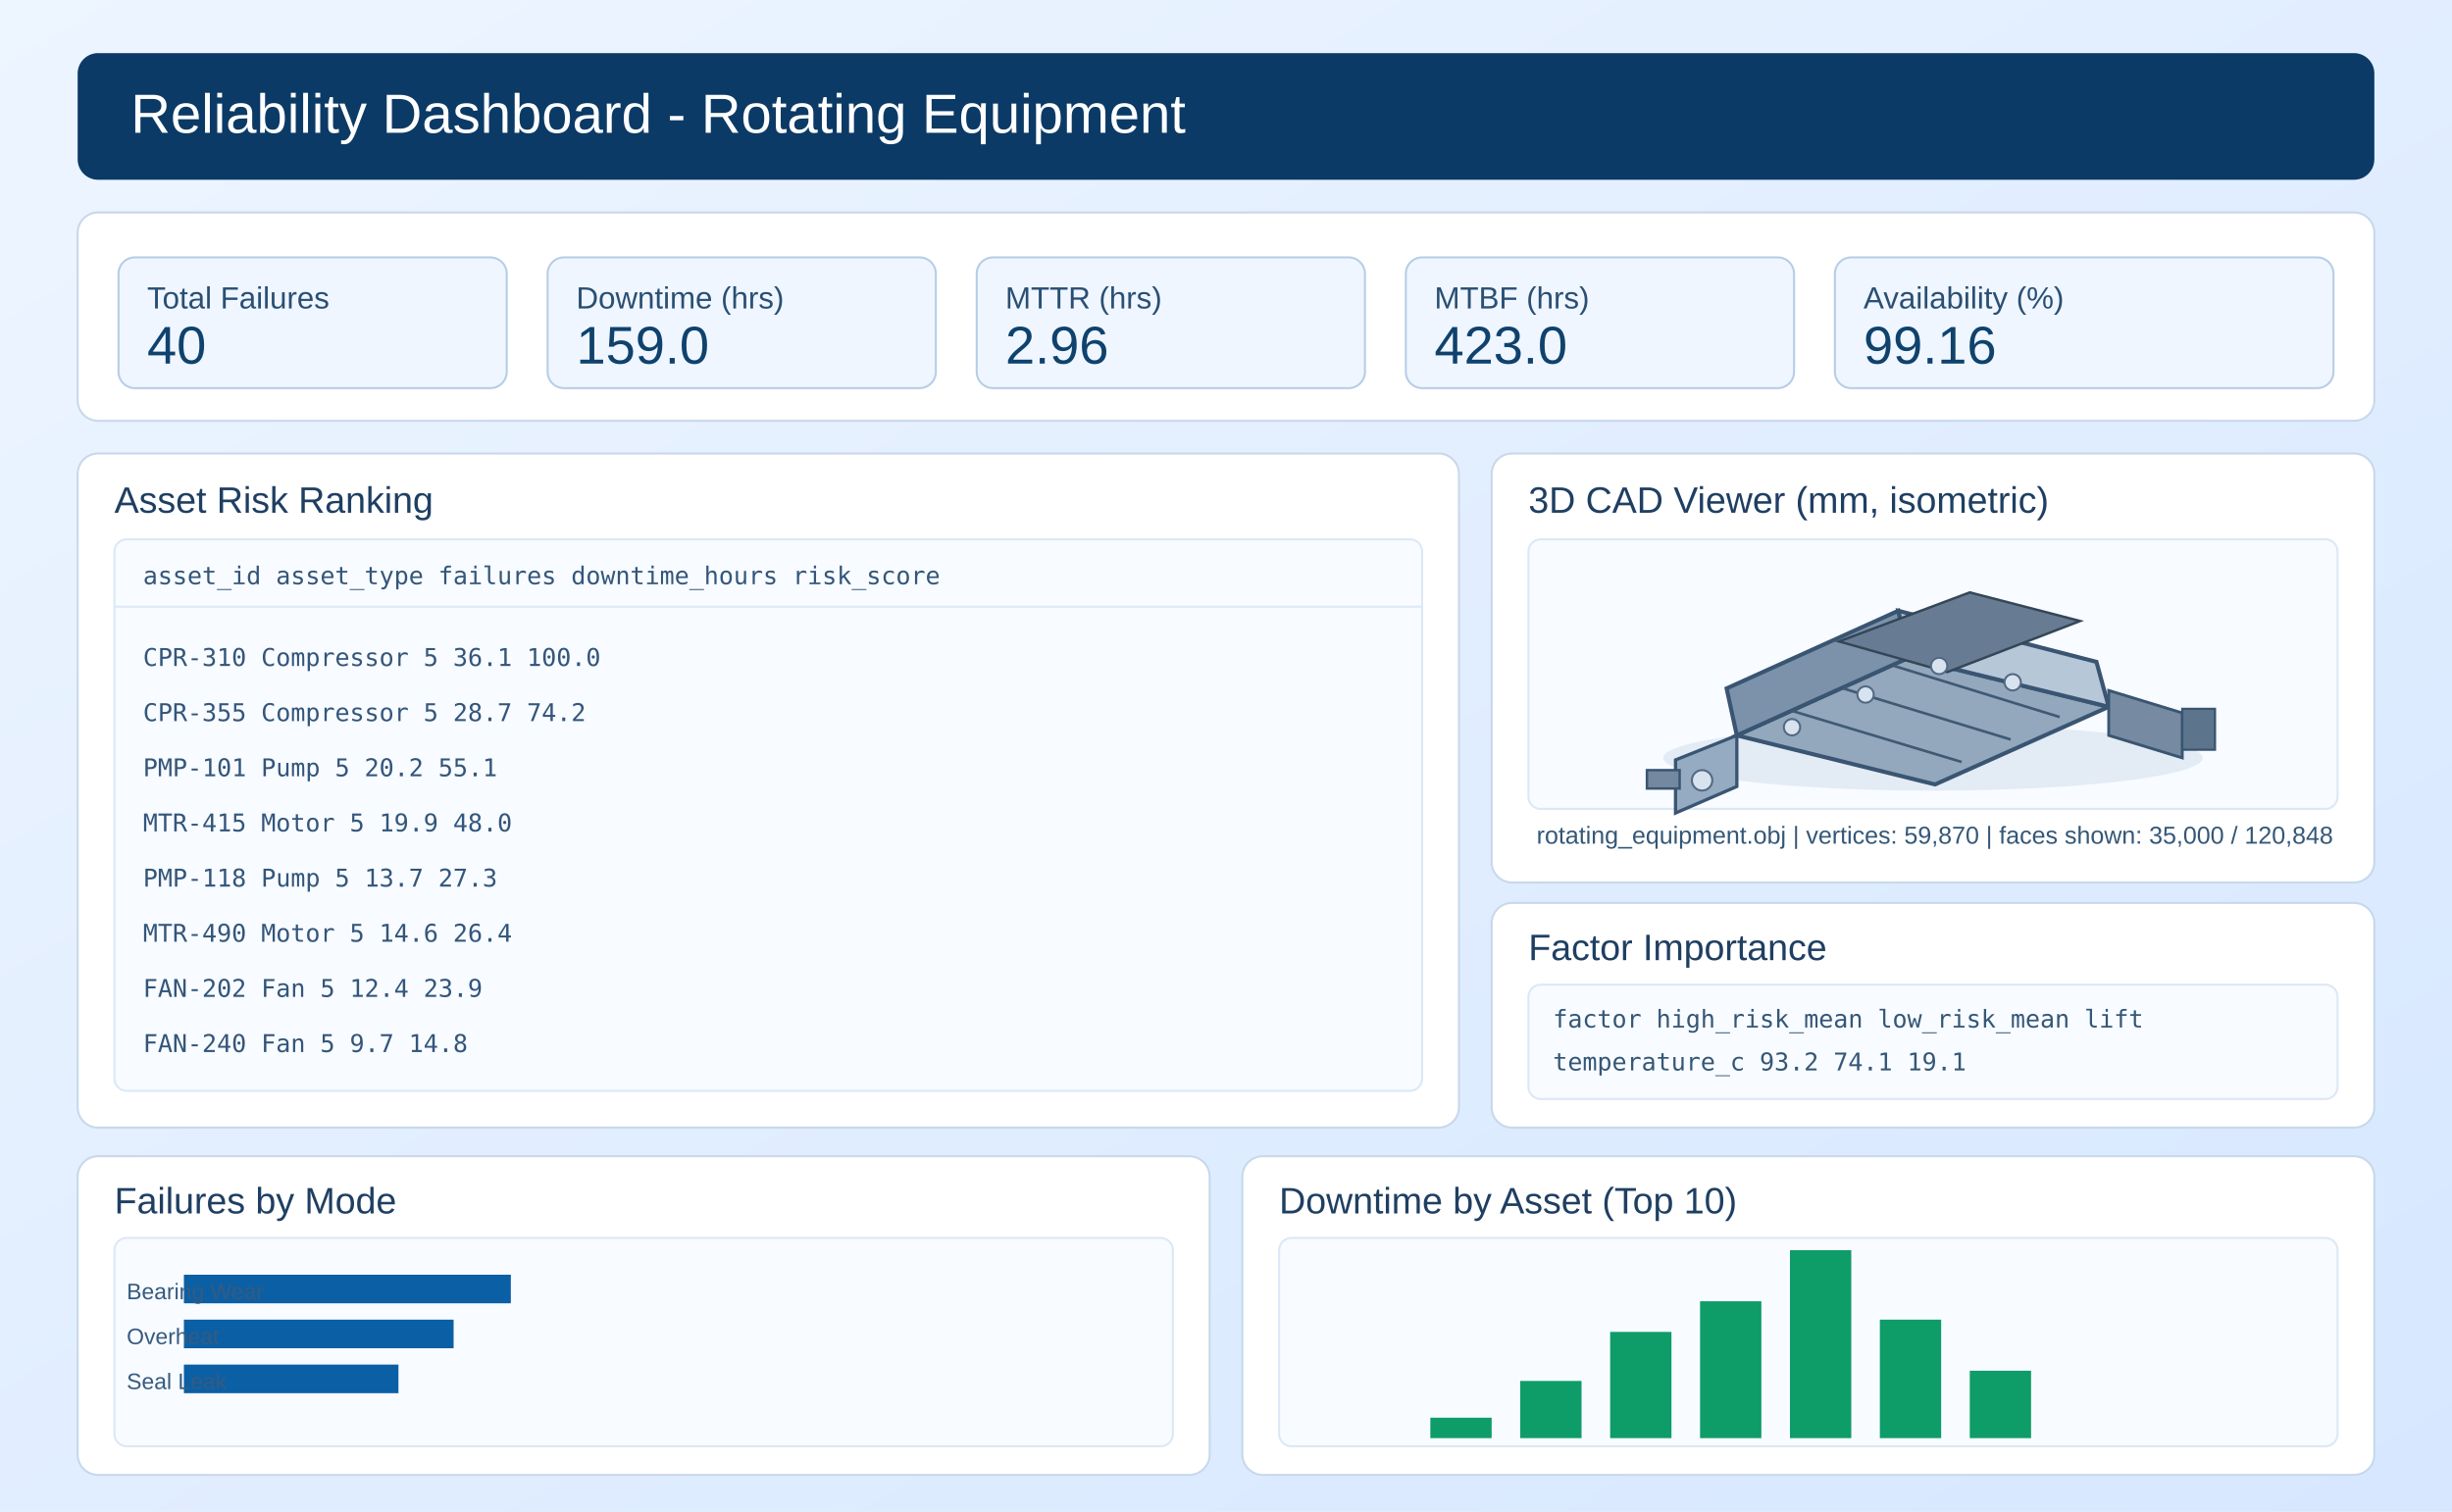
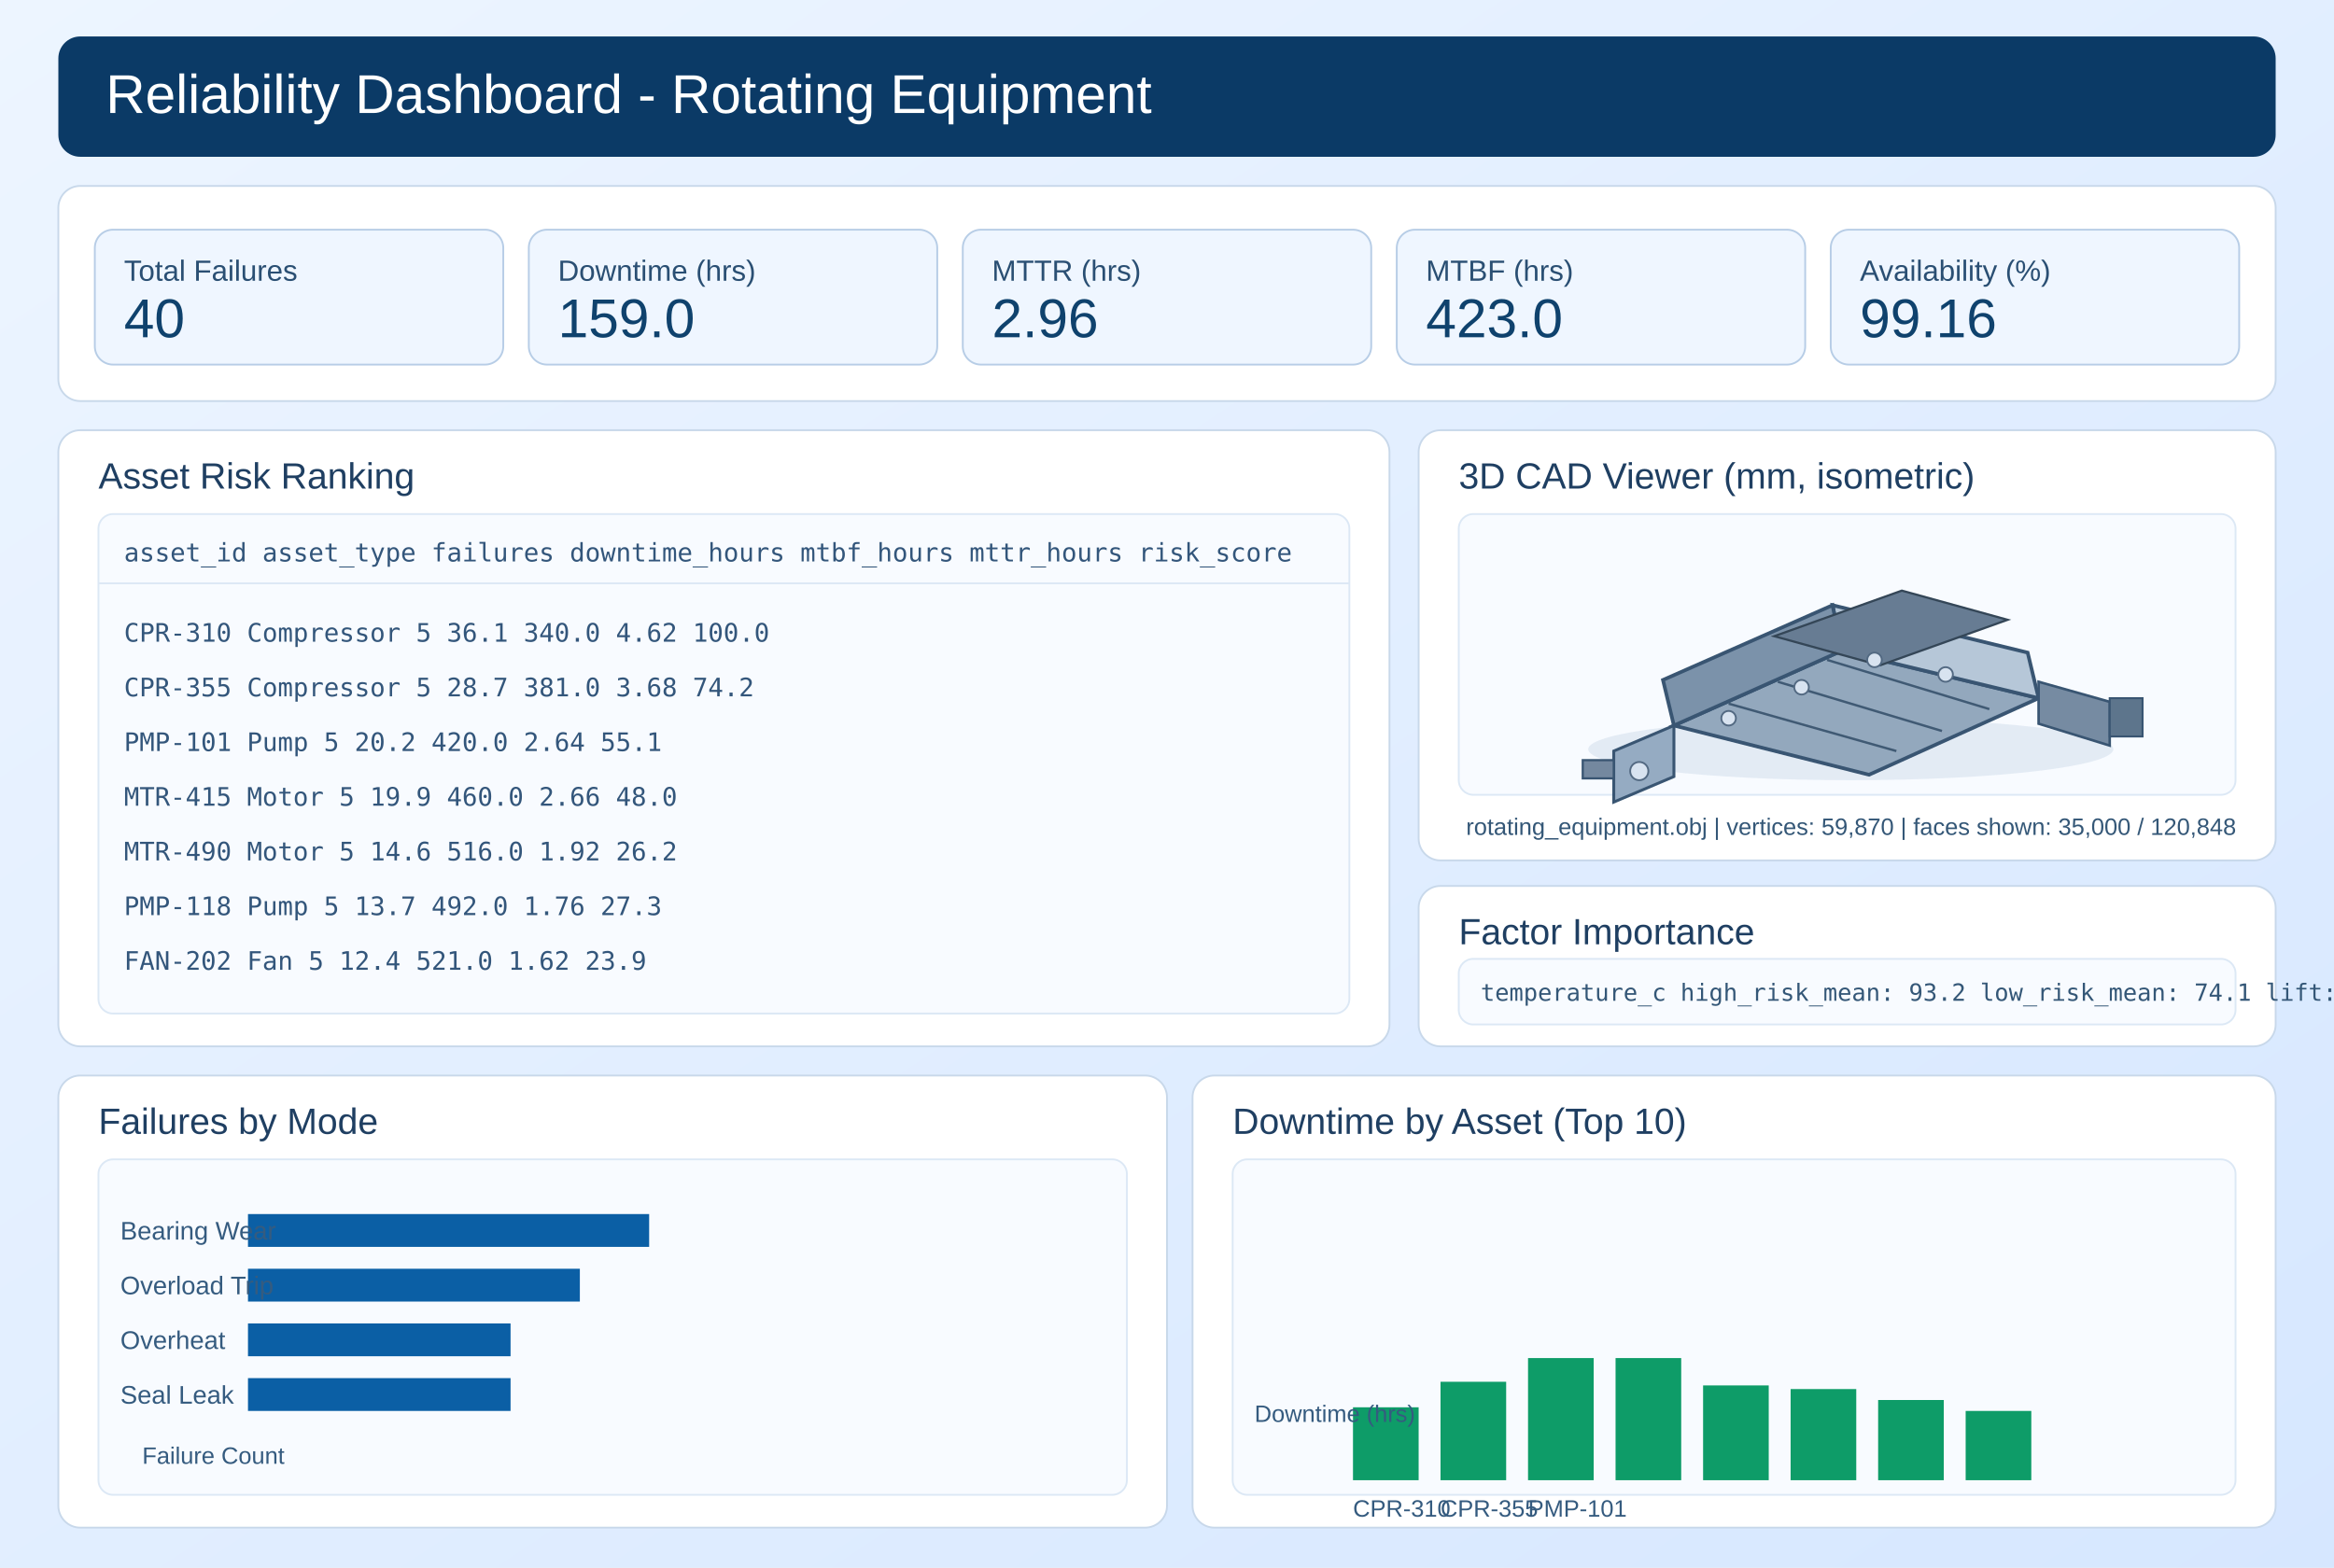
- <svg xmlns="http://www.w3.org/2000/svg" viewBox="0 0 1200 740" role="img" aria-labelledby="title desc">
+ <svg xmlns="http://www.w3.org/2000/svg" viewBox="0 0 1280 860" role="img" aria-labelledby="title desc">
  <defs>
    <linearGradient id="bg" x1="0" y1="0" x2="1" y2="1">
      <stop offset="0%" stop-color="#edf5ff" />
      <stop offset="100%" stop-color="#d6e7ff" />
    </linearGradient>
  </defs>
-   <rect width="1200" height="740" fill="url(#bg)" />
-   <rect x="38" y="26" width="1124" height="62" rx="10" fill="#0b3a66" />
-   <text x="64" y="65" fill="#ffffff" font-size="27" font-family="Segoe UI, Arial">Reliability Dashboard - Rotating Equipment</text>
-   <rect x="38" y="104" width="1124" height="102" rx="10" fill="#ffffff" stroke="#c8d8ea" />
-   <rect x="58" y="126" width="190" height="64" rx="8" fill="#eff6ff" stroke="#b7cde6" />
-   <rect x="268" y="126" width="190" height="64" rx="8" fill="#eff6ff" stroke="#b7cde6" />
-   <rect x="478" y="126" width="190" height="64" rx="8" fill="#eff6ff" stroke="#b7cde6" />
-   <rect x="688" y="126" width="190" height="64" rx="8" fill="#eff6ff" stroke="#b7cde6" />
-   <rect x="898" y="126" width="244" height="64" rx="8" fill="#eff6ff" stroke="#b7cde6" />
-   <text x="72" y="151" font-size="15" fill="#2a4f73" font-family="Segoe UI, Arial">Total Failures</text>
-   <text x="72" y="178" font-size="26" fill="#0f426d" font-family="Segoe UI, Arial">40</text>
-   <text x="282" y="151" font-size="15" fill="#2a4f73" font-family="Segoe UI, Arial">Downtime (hrs)</text>
-   <text x="282" y="178" font-size="26" fill="#0f426d" font-family="Segoe UI, Arial">159.0</text>
-   <text x="492" y="151" font-size="15" fill="#2a4f73" font-family="Segoe UI, Arial">MTTR (hrs)</text>
-   <text x="492" y="178" font-size="26" fill="#0f426d" font-family="Segoe UI, Arial">2.96</text>
-   <text x="702" y="151" font-size="15" fill="#2a4f73" font-family="Segoe UI, Arial">MTBF (hrs)</text>
-   <text x="702" y="178" font-size="26" fill="#0f426d" font-family="Segoe UI, Arial">423.0</text>
-   <text x="912" y="151" font-size="15" fill="#2a4f73" font-family="Segoe UI, Arial">Availability (%)</text>
-   <text x="912" y="178" font-size="26" fill="#0f426d" font-family="Segoe UI, Arial">99.16</text>
-   <rect x="38" y="222" width="676" height="330" rx="10" fill="#ffffff" stroke="#c8d8ea" />
-   <text x="56" y="251" font-size="18" fill="#1f3f62" font-family="Segoe UI, Arial">Asset Risk Ranking</text>
-   <rect x="56" y="264" width="640" height="270" rx="6" fill="#f8fbff" stroke="#dce8f5" />
-   <line x1="56" y1="297" x2="696" y2="297" stroke="#dce8f5" />
-   <text x="70" y="286" font-size="12" fill="#33567b" font-family="Consolas, monospace">asset_id   asset_type   failures   downtime_hours   risk_score</text>
-   <text x="70" y="326" font-size="12" fill="#33567b" font-family="Consolas, monospace">CPR-310    Compressor        5           36.1          100.0</text>
-   <text x="70" y="353" font-size="12" fill="#33567b" font-family="Consolas, monospace">CPR-355    Compressor        5           28.7           74.2</text>
-   <text x="70" y="380" font-size="12" fill="#33567b" font-family="Consolas, monospace">PMP-101    Pump              5           20.2           55.1</text>
-   <text x="70" y="407" font-size="12" fill="#33567b" font-family="Consolas, monospace">MTR-415    Motor             5           19.9           48.0</text>
-   <text x="70" y="434" font-size="12" fill="#33567b" font-family="Consolas, monospace">PMP-118    Pump              5           13.7           27.3</text>
-   <text x="70" y="461" font-size="12" fill="#33567b" font-family="Consolas, monospace">MTR-490    Motor             5           14.6           26.4</text>
-   <text x="70" y="488" font-size="12" fill="#33567b" font-family="Consolas, monospace">FAN-202    Fan               5           12.4           23.9</text>
-   <text x="70" y="515" font-size="12" fill="#33567b" font-family="Consolas, monospace">FAN-240    Fan               5            9.7           14.8</text>
-   <rect x="730" y="222" width="432" height="210" rx="10" fill="#ffffff" stroke="#c8d8ea" />
-   <text x="748" y="251" font-size="18" fill="#1f3f62" font-family="Segoe UI, Arial">3D CAD Viewer (mm, isometric)</text>
-   <rect x="748" y="264" width="396" height="132" rx="6" fill="#f8fbff" stroke="#dce8f5" />
+   <rect width="1280" height="860" fill="url(#bg)" />
+   <rect x="32" y="20" width="1216" height="66" rx="12" fill="#0b3a66" />
+   <text x="58" y="62" fill="#ffffff" font-size="30" font-family="Segoe UI, Arial">Reliability Dashboard - Rotating Equipment</text>
+   <rect x="32" y="102" width="1216" height="118" rx="12" fill="#ffffff" stroke="#c8d8ea" />
+   <rect x="52" y="126" width="224" height="74" rx="10" fill="#eff6ff" stroke="#b7cde6" />
+   <rect x="290" y="126" width="224" height="74" rx="10" fill="#eff6ff" stroke="#b7cde6" />
+   <rect x="528" y="126" width="224" height="74" rx="10" fill="#eff6ff" stroke="#b7cde6" />
+   <rect x="766" y="126" width="224" height="74" rx="10" fill="#eff6ff" stroke="#b7cde6" />
+   <rect x="1004" y="126" width="224" height="74" rx="10" fill="#eff6ff" stroke="#b7cde6" />
+   <text x="68" y="154" font-size="16" fill="#2a4f73" font-family="Segoe UI, Arial">Total Failures</text>
+   <text x="68" y="185" font-size="30" fill="#0f426d" font-family="Segoe UI, Arial">40</text>
+   <text x="306" y="154" font-size="16" fill="#2a4f73" font-family="Segoe UI, Arial">Downtime (hrs)</text>
+   <text x="306" y="185" font-size="30" fill="#0f426d" font-family="Segoe UI, Arial">159.0</text>
+   <text x="544" y="154" font-size="16" fill="#2a4f73" font-family="Segoe UI, Arial">MTTR (hrs)</text>
+   <text x="544" y="185" font-size="30" fill="#0f426d" font-family="Segoe UI, Arial">2.96</text>
+   <text x="782" y="154" font-size="16" fill="#2a4f73" font-family="Segoe UI, Arial">MTBF (hrs)</text>
+   <text x="782" y="185" font-size="30" fill="#0f426d" font-family="Segoe UI, Arial">423.0</text>
+   <text x="1020" y="154" font-size="16" fill="#2a4f73" font-family="Segoe UI, Arial">Availability (%)</text>
+   <text x="1020" y="185" font-size="30" fill="#0f426d" font-family="Segoe UI, Arial">99.16</text>
+   <rect x="32" y="236" width="730" height="338" rx="12" fill="#ffffff" stroke="#c8d8ea" />
+   <text x="54" y="268" font-size="20" fill="#1f3f62" font-family="Segoe UI, Arial">Asset Risk Ranking</text>
+   <rect x="54" y="282" width="686" height="274" rx="8" fill="#f8fbff" stroke="#dce8f5" />
+   <line x1="54" y1="320" x2="740" y2="320" stroke="#dce8f5" />
+   <text x="68" y="308" font-size="14" fill="#33567b" font-family="Consolas, monospace">asset_id   asset_type   failures   downtime_hours   mtbf_hours   mttr_hours   risk_score</text>
+   <text x="68" y="352" font-size="14" fill="#33567b" font-family="Consolas, monospace">CPR-310    Compressor      5           36.1          340.0        4.62         100.0</text>
+   <text x="68" y="382" font-size="14" fill="#33567b" font-family="Consolas, monospace">CPR-355    Compressor      5           28.7          381.0        3.68          74.2</text>
+   <text x="68" y="412" font-size="14" fill="#33567b" font-family="Consolas, monospace">PMP-101    Pump            5           20.2          420.0        2.64          55.1</text>
+   <text x="68" y="442" font-size="14" fill="#33567b" font-family="Consolas, monospace">MTR-415    Motor           5           19.9          460.0        2.66          48.0</text>
+   <text x="68" y="472" font-size="14" fill="#33567b" font-family="Consolas, monospace">MTR-490    Motor           5           14.6          516.0        1.92          26.2</text>
+   <text x="68" y="502" font-size="14" fill="#33567b" font-family="Consolas, monospace">PMP-118    Pump            5           13.7          492.0        1.76          27.3</text>
+   <text x="68" y="532" font-size="14" fill="#33567b" font-family="Consolas, monospace">FAN-202    Fan             5           12.4          521.0        1.62          23.9</text>
+   <rect x="778" y="236" width="470" height="236" rx="12" fill="#ffffff" stroke="#c8d8ea" />
+   <text x="800" y="268" font-size="20" fill="#1f3f62" font-family="Segoe UI, Arial">3D CAD Viewer (mm, isometric)</text>
+   <rect x="800" y="282" width="426" height="154" rx="8" fill="#f8fbff" stroke="#dce8f5" />
  <g opacity="0.95">
-     <ellipse cx="946" cy="371" rx="132" ry="16" fill="#b9cbe0" opacity="0.35" />
-     <polygon points="850,360 934,322 1032,346 947,384" fill="#8ea4ba" stroke="#2f4d6b" stroke-width="2" />
-     <polygon points="934,322 929,299 1026,324 1032,346" fill="#b2c4d6" stroke="#2f4d6b" stroke-width="2" />
-     <polygon points="850,360 845,337 929,299 934,322" fill="#758da6" stroke="#2f4d6b" stroke-width="2" />
-     <polygon points="820,372 850,360 850,385 820,398" fill="#90a7bf" stroke="#2f4d6b" stroke-width="1.6" />
-     <circle cx="833" cy="382" r="5" fill="#d6e2ef" stroke="#4a627c" stroke-width="1" />
-     <rect x="806" y="377" width="16" height="9" fill="#6d829a" stroke="#2f4d6b" stroke-width="1.2" />
-     <polygon points="900,314 964,290 1018,304 953,329" fill="#5f768e" stroke="#2a3d4f" stroke-width="1.2" />
-     <line x1="877" y1="348" x2="960" y2="373" stroke="#37526d" stroke-width="1.3" />
-     <line x1="902" y1="337" x2="984" y2="362" stroke="#37526d" stroke-width="1.3" />
-     <line x1="927" y1="326" x2="1008" y2="351" stroke="#37526d" stroke-width="1.3" />
-     <circle cx="877" cy="356" r="4" fill="#d6e2ef" stroke="#4a627c" stroke-width="1" />
-     <circle cx="913" cy="340" r="4" fill="#d6e2ef" stroke="#4a627c" stroke-width="1" />
-     <circle cx="949" cy="326" r="4" fill="#d6e2ef" stroke="#4a627c" stroke-width="1" />
-     <circle cx="985" cy="334" r="4" fill="#d6e2ef" stroke="#4a627c" stroke-width="1" />
-     <polygon points="1032,338 1068,349 1068,371 1032,360" fill="#6f859d" stroke="#2f4d6b" stroke-width="1.4" />
-     <rect x="1068" y="347" width="16" height="20" fill="#556e86" stroke="#2f4d6b" stroke-width="1.1" />
+     <ellipse cx="1015" cy="411" rx="144" ry="17" fill="#b9cbe0" opacity="0.35" />
+     <polygon points="918,398 1010,357 1118,383 1025,425" fill="#8ea4ba" stroke="#2f4d6b" stroke-width="2" />
+     <polygon points="1010,357 1005,332 1112,358 1118,383" fill="#b2c4d6" stroke="#2f4d6b" stroke-width="2" />
+     <polygon points="918,398 912,373 1005,332 1010,357" fill="#758da6" stroke="#2f4d6b" stroke-width="2" />
+     <polygon points="885,412 918,398 918,426 885,440" fill="#90a7bf" stroke="#2f4d6b" stroke-width="1.6" />
+     <circle cx="899" cy="423" r="5" fill="#d6e2ef" stroke="#4a627c" stroke-width="1" />
+     <rect x="868" y="417" width="17" height="10" fill="#6d829a" stroke="#2f4d6b" stroke-width="1.2" />
+     <polygon points="973,349 1043,324 1101,340 1031,365" fill="#5f768e" stroke="#2a3d4f" stroke-width="1.2" />
+     <line x1="948" y1="386" x2="1040" y2="412" stroke="#37526d" stroke-width="1.3" />
+     <line x1="975" y1="374" x2="1065" y2="401" stroke="#37526d" stroke-width="1.3" />
+     <line x1="1002" y1="362" x2="1091" y2="389" stroke="#37526d" stroke-width="1.3" />
+     <circle cx="948" cy="394" r="4" fill="#d6e2ef" stroke="#4a627c" stroke-width="1" />
+     <circle cx="988" cy="377" r="4" fill="#d6e2ef" stroke="#4a627c" stroke-width="1" />
+     <circle cx="1028" cy="362" r="4" fill="#d6e2ef" stroke="#4a627c" stroke-width="1" />
+     <circle cx="1067" cy="370" r="4" fill="#d6e2ef" stroke="#4a627c" stroke-width="1" />
+     <polygon points="1118,374 1157,385 1157,409 1118,397" fill="#6f859d" stroke="#2f4d6b" stroke-width="1.4" />
+     <rect x="1157" y="383" width="18" height="21" fill="#556e86" stroke="#2f4d6b" stroke-width="1.1" />
  </g>
-   <text x="752" y="413" font-size="12" fill="#345777" font-family="Segoe UI, Arial">rotating_equipment.obj | vertices: 59,870 | faces shown: 35,000 / 120,848</text>
-   <rect x="730" y="442" width="432" height="110" rx="10" fill="#ffffff" stroke="#c8d8ea" />
-   <text x="748" y="470" font-size="18" fill="#1f3f62" font-family="Segoe UI, Arial">Factor Importance</text>
-   <rect x="748" y="482" width="396" height="56" rx="6" fill="#f8fbff" stroke="#dce8f5" />
-   <text x="760" y="503" font-size="12" fill="#345777" font-family="Consolas, monospace">factor                 high_risk_mean   low_risk_mean   lift</text>
-   <text x="760" y="524" font-size="12" fill="#345777" font-family="Consolas, monospace">temperature_c             93.2             74.1         19.1</text>
-   <rect x="38" y="566" width="554" height="156" rx="10" fill="#ffffff" stroke="#c8d8ea" />
-   <text x="56" y="594" font-size="18" fill="#1f3f62" font-family="Segoe UI, Arial">Failures by Mode</text>
-   <rect x="56" y="606" width="518" height="102" rx="6" fill="#f8fbff" stroke="#dce8f5" />
-   <rect x="90" y="624" width="160" height="14" fill="#0b5fa5" />
-   <rect x="90" y="646" width="132" height="14" fill="#0b5fa5" />
-   <rect x="90" y="668" width="105" height="14" fill="#0b5fa5" />
-   <text x="62" y="636" font-size="11" fill="#355b7f" font-family="Segoe UI, Arial">Bearing Wear</text>
-   <text x="62" y="658" font-size="11" fill="#355b7f" font-family="Segoe UI, Arial">Overheat</text>
-   <text x="62" y="680" font-size="11" fill="#355b7f" font-family="Segoe UI, Arial">Seal Leak</text>
-   <rect x="608" y="566" width="554" height="156" rx="10" fill="#ffffff" stroke="#c8d8ea" />
-   <text x="626" y="594" font-size="18" fill="#1f3f62" font-family="Segoe UI, Arial">Downtime by Asset (Top 10)</text>
-   <rect x="626" y="606" width="518" height="102" rx="6" fill="#f8fbff" stroke="#dce8f5" />
-   <rect x="700" y="694" width="30" height="10" fill="#0e9c68" />
-   <rect x="744" y="676" width="30" height="28" fill="#0e9c68" />
-   <rect x="788" y="652" width="30" height="52" fill="#0e9c68" />
-   <rect x="832" y="637" width="30" height="67" fill="#0e9c68" />
-   <rect x="876" y="612" width="30" height="92" fill="#0e9c68" />
-   <rect x="920" y="646" width="30" height="58" fill="#0e9c68" />
-   <rect x="964" y="671" width="30" height="33" fill="#0e9c68" />
+   <text x="804" y="458" font-size="13" fill="#345777" font-family="Segoe UI, Arial">rotating_equipment.obj | vertices: 59,870 | faces shown: 35,000 / 120,848</text>
+   <rect x="778" y="486" width="470" height="88" rx="12" fill="#ffffff" stroke="#c8d8ea" />
+   <text x="800" y="518" font-size="20" fill="#1f3f62" font-family="Segoe UI, Arial">Factor Importance</text>
+   <rect x="800" y="526" width="426" height="36" rx="8" fill="#f8fbff" stroke="#dce8f5" />
+   <text x="812" y="549" font-size="13" fill="#345777" font-family="Consolas, monospace">temperature_c  high_risk_mean: 93.2  low_risk_mean: 74.1  lift: 19.1</text>
+   <rect x="32" y="590" width="608" height="248" rx="12" fill="#ffffff" stroke="#c8d8ea" />
+   <text x="54" y="622" font-size="20" fill="#1f3f62" font-family="Segoe UI, Arial">Failures by Mode</text>
+   <rect x="54" y="636" width="564" height="184" rx="8" fill="#f8fbff" stroke="#dce8f5" />
+   <rect x="136" y="666" width="220" height="18" fill="#0b5fa5" />
+   <rect x="136" y="696" width="182" height="18" fill="#0b5fa5" />
+   <rect x="136" y="726" width="144" height="18" fill="#0b5fa5" />
+   <rect x="136" y="756" width="144" height="18" fill="#0b5fa5" />
+   <text x="66" y="680" font-size="14" fill="#355b7f" font-family="Segoe UI, Arial">Bearing Wear</text>
+   <text x="66" y="710" font-size="14" fill="#355b7f" font-family="Segoe UI, Arial">Overload Trip</text>
+   <text x="66" y="740" font-size="14" fill="#355b7f" font-family="Segoe UI, Arial">Overheat</text>
+   <text x="66" y="770" font-size="14" fill="#355b7f" font-family="Segoe UI, Arial">Seal Leak</text>
+   <text x="78" y="803" font-size="13" fill="#355b7f" font-family="Segoe UI, Arial">Failure Count</text>
+   <rect x="654" y="590" width="594" height="248" rx="12" fill="#ffffff" stroke="#c8d8ea" />
+   <text x="676" y="622" font-size="20" fill="#1f3f62" font-family="Segoe UI, Arial">Downtime by Asset (Top 10)</text>
+   <rect x="676" y="636" width="550" height="184" rx="8" fill="#f8fbff" stroke="#dce8f5" />
+   <rect x="742" y="772" width="36" height="40" fill="#0e9c68" />
+   <rect x="790" y="758" width="36" height="54" fill="#0e9c68" />
+   <rect x="838" y="745" width="36" height="67" fill="#0e9c68" />
+   <rect x="886" y="745" width="36" height="67" fill="#0e9c68" />
+   <rect x="934" y="760" width="36" height="52" fill="#0e9c68" />
+   <rect x="982" y="762" width="36" height="50" fill="#0e9c68" />
+   <rect x="1030" y="768" width="36" height="44" fill="#0e9c68" />
+   <rect x="1078" y="774" width="36" height="38" fill="#0e9c68" />
+   <text x="688" y="780" font-size="13" fill="#355b7f" font-family="Segoe UI, Arial">Downtime (hrs)</text>
+   <text x="742" y="832" font-size="13" fill="#355b7f" font-family="Segoe UI, Arial">CPR-310</text>
+   <text x="790" y="832" font-size="13" fill="#355b7f" font-family="Segoe UI, Arial">CPR-355</text>
+   <text x="838" y="832" font-size="13" fill="#355b7f" font-family="Segoe UI, Arial">PMP-101</text>
</svg>
